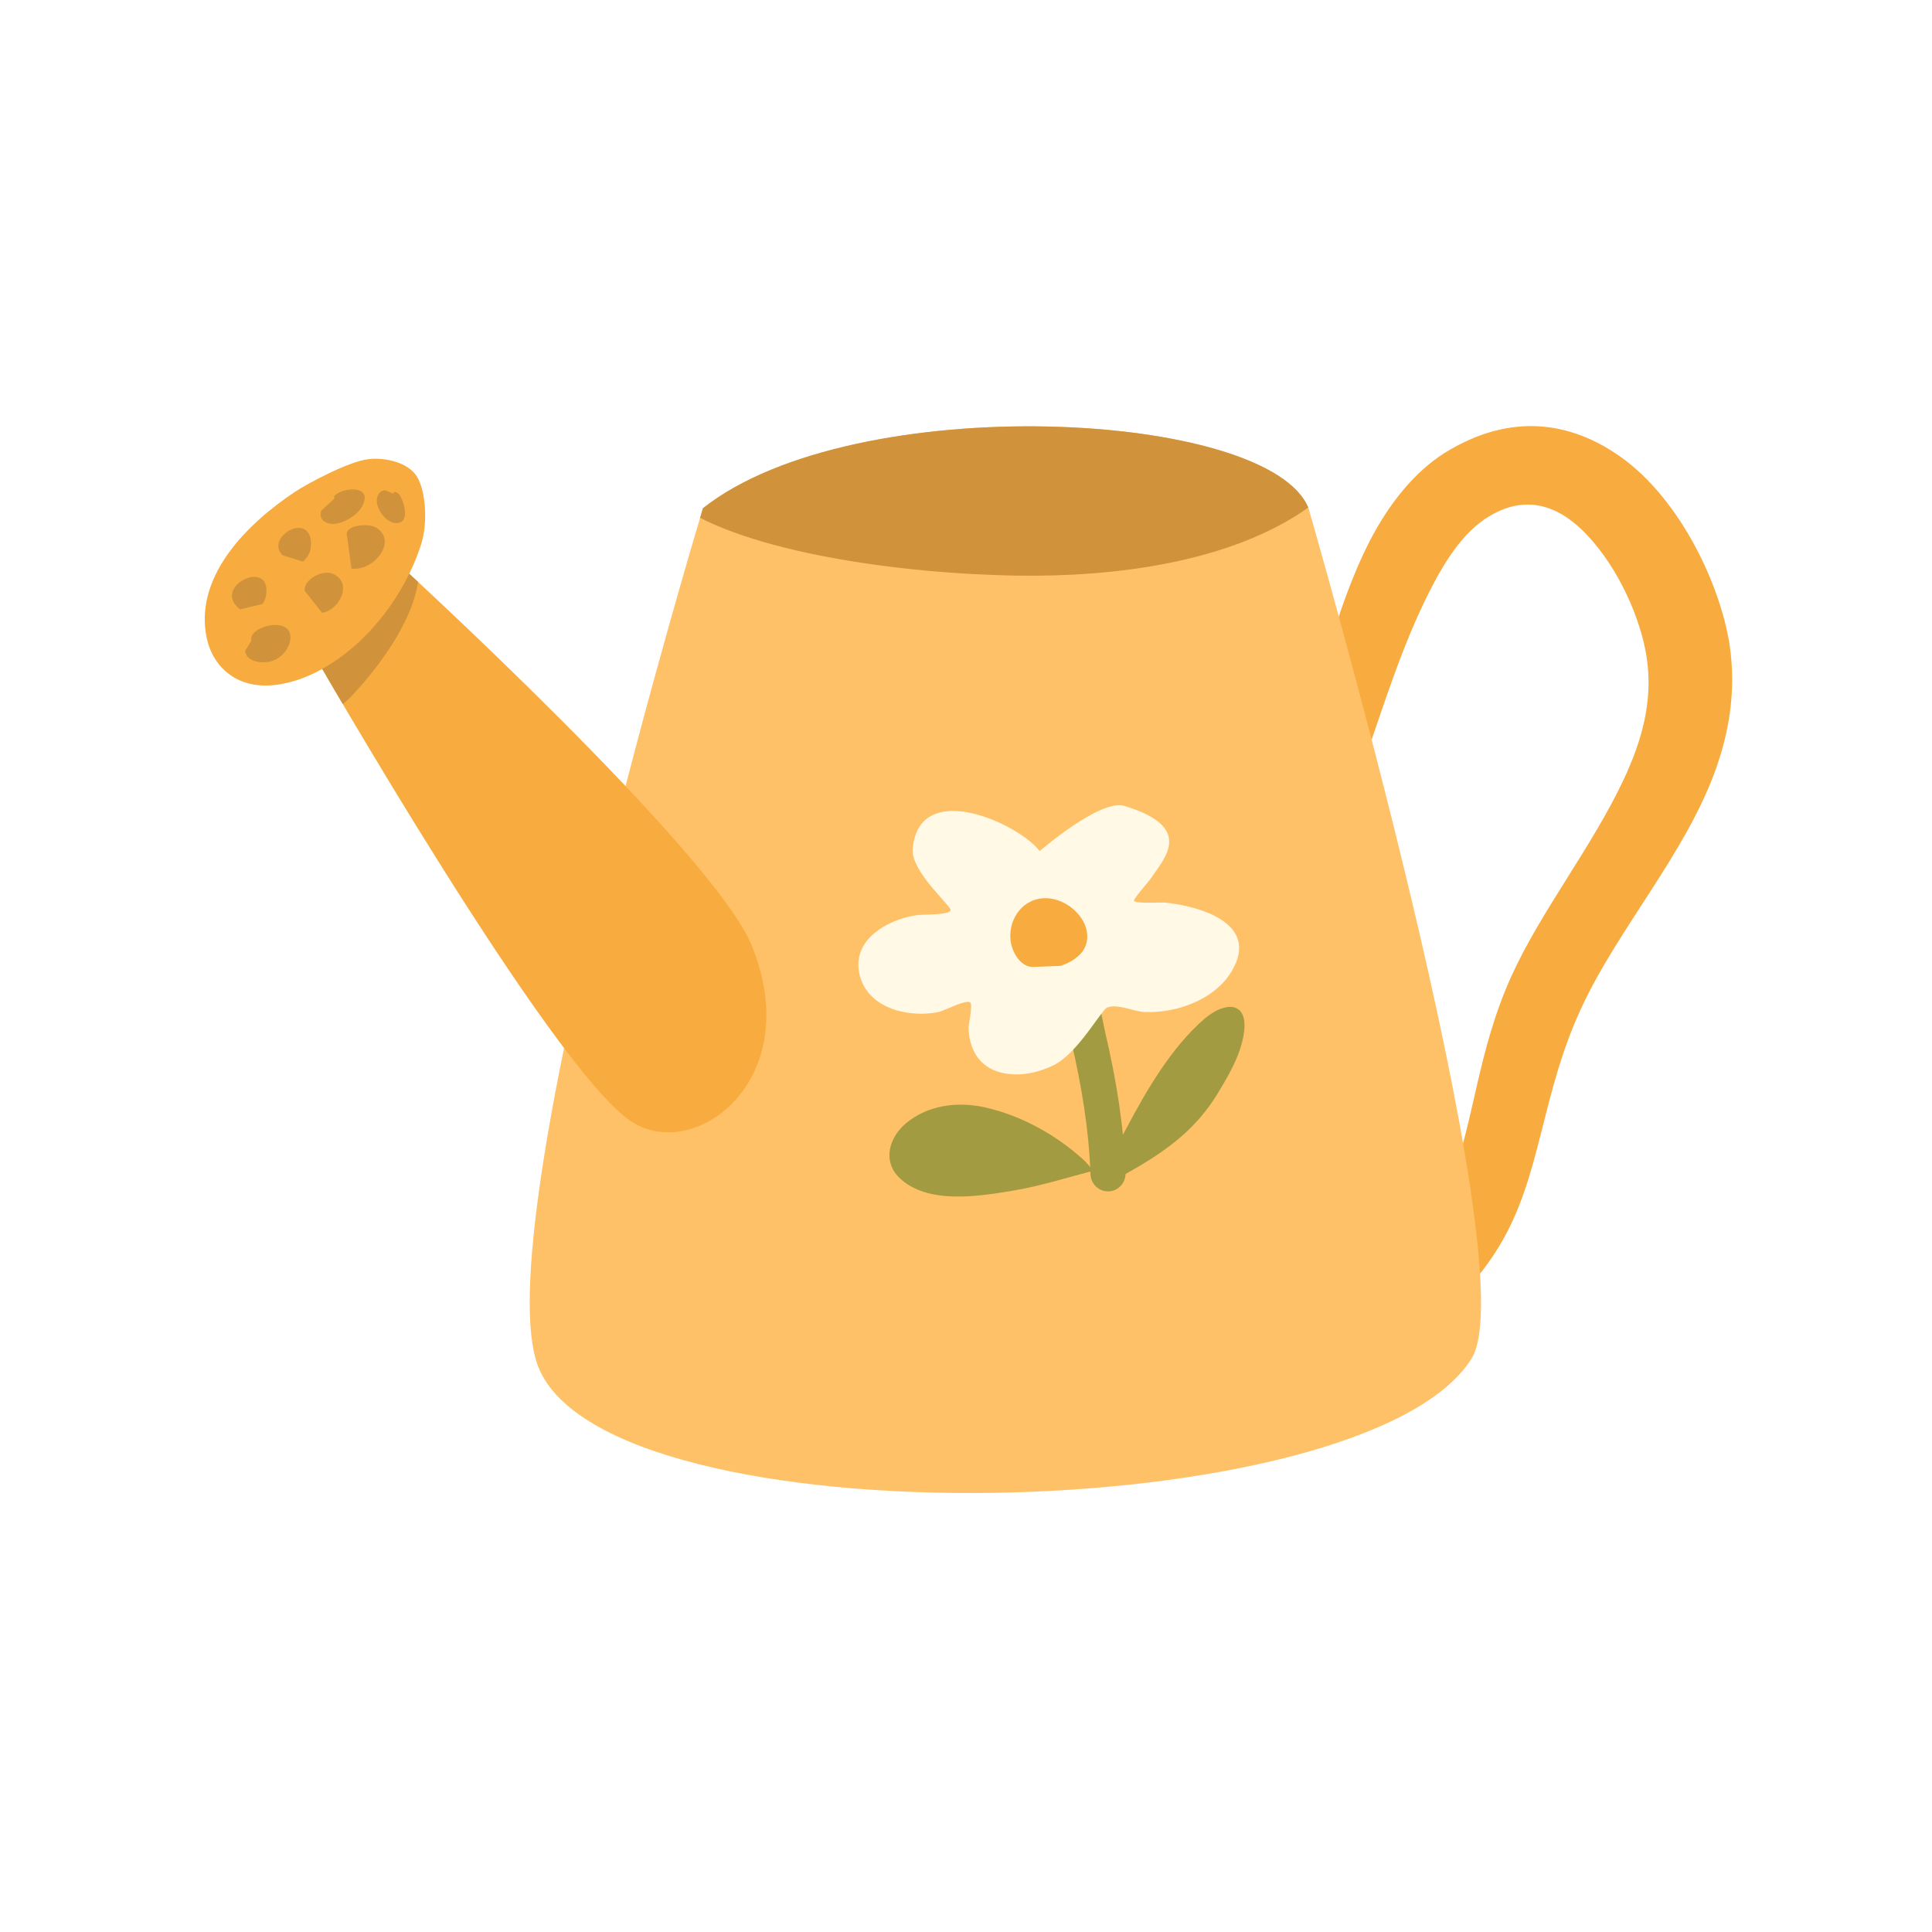
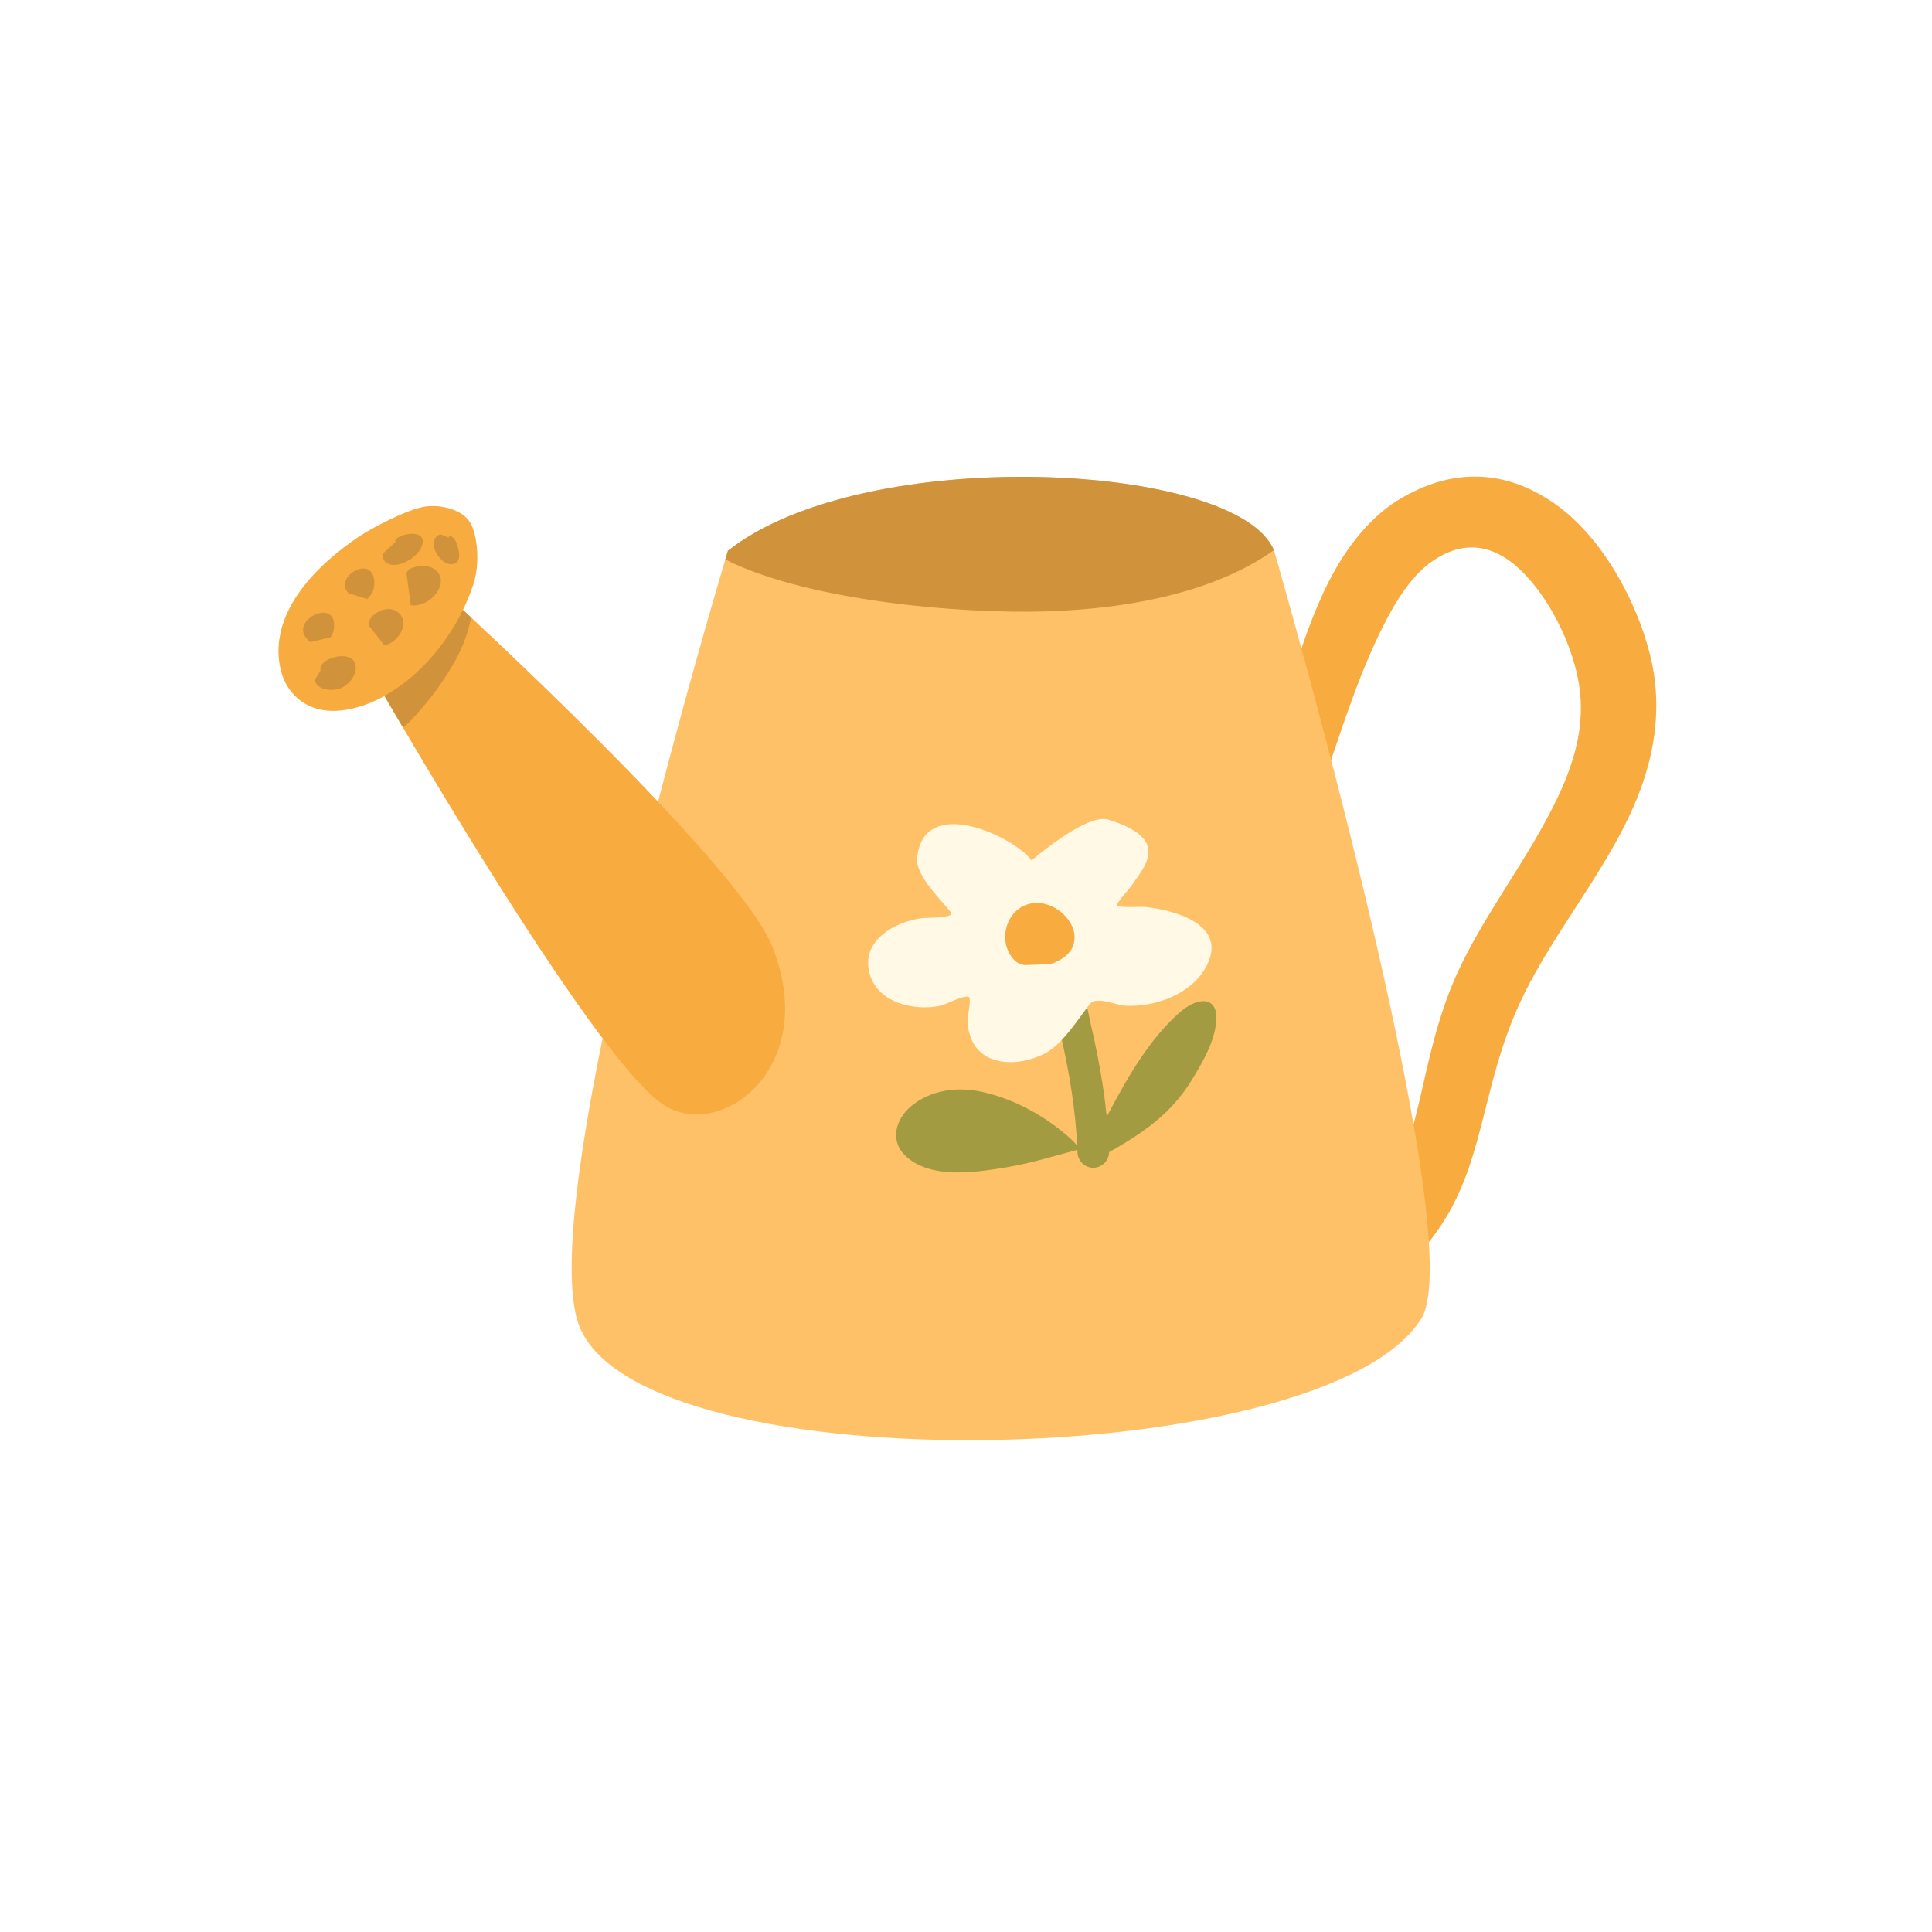
- <svg xmlns="http://www.w3.org/2000/svg" width="600" zoomAndPan="magnify" viewBox="0 0 450 450" height="600" preserveAspectRatio="xMidYMid meet" version="1.0">
+ <svg xmlns="http://www.w3.org/2000/svg" width="700" zoomAndPan="magnify" viewBox="0 0 525 525" height="700" preserveAspectRatio="xMidYMid meet" version="1.0">
  <defs>
-     <clipPath id="ab816c101f">
-       <path d="M 158 99.16 L 319 99.16 L 319 135 L 158 135 Z M 158 99.16 " clip-rule="nonzero" />
+     <clipPath id="0dd6db1ec4">
+       <path d="M 191 129.414 L 361 129.414 L 361 167 L 191 167 Z M 191 129.414 " clip-rule="nonzero" />
    </clipPath>
-     <clipPath id="c1bb70d034">
-       <path d="M 163.73 118.379 C 163.73 118.379 112.75 286.754 125.398 318.422 C 141.863 359.645 318.086 355.992 342.766 316.418 C 356.039 295.129 304.781 118.379 304.781 118.379 C 295.715 95.547 199.016 90.461 163.73 118.379 Z M 163.73 118.379 " clip-rule="evenodd" />
+     <clipPath id="9ac2e2da75">
+       <path d="M 197.797 149.668 C 197.797 149.668 144.148 327.082 157.461 360.449 C 174.785 403.883 360.242 400.039 386.215 358.336 C 400.18 335.906 346.238 149.668 346.238 149.668 C 336.699 125.609 234.934 120.25 197.797 149.668 Z M 197.797 149.668 " clip-rule="evenodd" />
    </clipPath>
-     <clipPath id="f6dbbed4c2">
-       <path d="M 72.23 130.648 L 98 130.648 L 98 167 L 72.23 167 Z M 72.23 130.648 " clip-rule="nonzero" />
+     <clipPath id="37dbcb29ec">
+       <path d="M 101.508 162.594 L 129 162.594 L 129 201 L 101.508 201 Z M 101.508 162.594 " clip-rule="nonzero" />
    </clipPath>
-     <clipPath id="461dc4e98a">
-       <path d="M 72.234 150.938 C 72.234 150.938 128.465 249.156 147.098 261.254 C 161.93 270.883 187.715 251.539 175.152 220.355 C 166.348 198.492 92.227 130.781 92.227 130.781 Z M 72.234 150.938 " clip-rule="evenodd" />
+     <clipPath id="76b2fab82a">
+       <path d="M 101.508 183.973 C 101.508 183.973 160.684 287.465 180.297 300.215 C 195.906 310.359 223.043 289.977 209.82 257.117 C 200.551 234.082 122.551 162.734 122.551 162.734 Z M 101.508 183.973 " clip-rule="evenodd" />
    </clipPath>
  </defs>
-   <path fill="#f8ab3e" d="M 316.633 180.398 C 320.516 170.008 325.215 153.629 331.996 139.68 C 336.043 131.352 340.66 123.859 346.996 120.176 C 356.152 114.703 363.844 118.441 369.637 124.586 C 377.172 132.574 382.184 144.312 383.512 152.945 C 385.125 163.156 382.41 172.602 378.125 181.695 C 370.691 197.469 358.848 212.289 351.957 227.535 C 343.949 245.34 343.414 261.582 337.496 276.297 C 334.195 284.5 328.949 292.16 318.727 299.258 C 315.098 301.73 314.34 306.434 317.031 309.762 C 319.723 313.09 324.852 313.785 328.477 311.316 C 338.262 304.793 344.598 297.785 349.098 290.414 C 359.227 273.82 358.746 254.934 368.668 234.039 C 377.121 216.152 392.352 198.926 399.352 179.953 C 402.805 170.59 404.379 160.836 402.898 150.492 C 400.824 136.449 391.414 116.273 377.426 106.379 C 366.027 98.316 351.973 95.852 336.41 105.539 C 329.465 109.961 323.539 117.246 318.965 126.168 C 310.73 142.23 306.258 163.531 302.367 176.352 C 301.148 179.961 303.355 183.801 307.293 184.918 C 311.23 186.035 315.414 184.012 316.633 180.398 Z M 316.633 180.398 " fill-opacity="1" fill-rule="evenodd" />
-   <path fill="#ffc168" d="M 163.73 118.379 C 163.73 118.379 112.75 286.754 125.398 318.422 C 141.863 359.645 318.086 355.992 342.766 316.418 C 356.039 295.129 304.781 118.379 304.781 118.379 C 295.715 95.547 199.02 90.461 163.73 118.379 Z M 163.73 118.379 " fill-opacity="1" fill-rule="evenodd" />
-   <g clip-path="url(#ab816c101f)">
-     <g clip-path="url(#c1bb70d034)">
-       <path fill="#d0923a" d="M 158.117 117.703 C 173.805 128.531 209.293 133.676 237.246 134.078 C 259.406 134.395 286.809 131.059 304.906 118.086 C 329.824 100.227 317.793 74.273 290.547 65.723 C 256.145 54.93 216.098 62.867 182.488 72.145 Z M 158.117 117.703 " fill-opacity="1" fill-rule="evenodd" />
+   <path fill="#f8ab3e" d="M 358.715 215.016 C 362.801 204.066 367.746 186.809 374.879 172.109 C 379.137 163.336 383.996 155.441 390.668 151.559 C 400.301 145.793 408.395 149.73 414.496 156.207 C 422.422 164.621 427.695 176.992 429.094 186.09 C 430.793 196.848 427.934 206.801 423.426 216.379 C 415.605 233.004 403.137 248.621 395.887 264.684 C 387.457 283.441 386.898 300.559 380.668 316.062 C 377.191 324.707 371.672 332.777 360.914 340.258 C 357.098 342.859 356.301 347.816 359.133 351.324 C 361.961 354.832 367.363 355.566 371.176 352.965 C 381.473 346.09 388.141 338.707 392.879 330.938 C 403.535 313.453 403.031 293.551 413.473 271.535 C 422.367 252.688 438.398 234.539 445.766 214.547 C 449.398 204.68 451.055 194.402 449.496 183.504 C 447.312 168.707 437.414 147.445 422.691 137.02 C 410.695 128.523 395.906 125.926 379.523 136.137 C 372.219 140.797 365.98 148.473 361.168 157.871 C 352.5 174.801 347.793 197.242 343.699 210.75 C 342.418 214.555 344.738 218.598 348.883 219.777 C 353.027 220.957 357.43 218.82 358.715 215.016 Z M 358.715 215.016 " fill-opacity="1" fill-rule="evenodd" />
+   <path fill="#ffc168" d="M 197.797 149.668 C 197.797 149.668 144.148 327.082 157.461 360.449 C 174.785 403.883 360.242 400.039 386.215 358.336 C 400.18 335.906 346.238 149.668 346.238 149.668 C 336.699 125.609 234.934 120.25 197.797 149.668 Z M 197.797 149.668 " fill-opacity="1" fill-rule="evenodd" />
+   <g clip-path="url(#0dd6db1ec4)">
+     <g clip-path="url(#9ac2e2da75)">
+       <path fill="#d0923a" d="M 191.891 148.953 C 208.398 160.363 245.75 165.785 275.168 166.207 C 298.484 166.543 327.324 163.023 346.371 149.355 C 372.594 130.539 359.934 103.191 331.258 94.184 C 295.055 82.809 252.91 91.176 217.539 100.949 Z M 191.891 148.953 " fill-opacity="1" fill-rule="evenodd" />
    </g>
  </g>
-   <path fill="#a29b41" d="M 247.148 234.574 C 247.848 234.996 248 236.02 248.281 236.969 C 248.855 238.898 249.145 240.984 249.488 242.438 C 251.879 252.664 253.621 262.984 253.996 273.5 C 254.078 275.789 255.973 277.578 258.223 277.496 C 260.48 277.414 262.242 275.488 262.16 273.199 C 261.766 262.137 259.957 251.277 257.438 240.516 C 256.977 238.555 256.551 235.586 255.613 233.105 C 254.676 230.621 253.23 228.586 251.312 227.43 C 249.371 226.262 246.863 226.914 245.715 228.887 C 244.566 230.859 245.207 233.406 247.148 234.574 Z M 247.148 234.574 " fill-opacity="1" fill-rule="evenodd" />
-   <path fill="#a29b41" d="M 257.703 274.5 C 257.703 270.637 260.668 266 262.383 262.754 C 267.086 253.871 272.902 243.852 280.582 237.27 C 285.18 233.328 290.629 233.066 289.781 240.254 C 289.176 245.398 286.188 250.488 283.555 254.797 C 281.105 258.812 278.039 262.324 274.441 265.32 C 269.148 269.727 263.211 272.93 257.195 276.145 Z M 257.703 274.5 " fill-opacity="1" fill-rule="evenodd" />
-   <path fill="#a29b41" d="M 256.535 274.648 C 254.949 273.289 253.797 271.422 252.23 270.008 C 245.84 264.234 237.688 259.746 229.312 257.906 C 222.984 256.52 216.047 257.379 210.93 261.711 C 207.129 264.93 205.504 270.402 209.41 274.258 C 215.891 280.648 227.992 278.652 235.941 277.324 C 242.965 276.156 249.695 273.883 256.598 272.207 Z M 256.535 274.648 " fill-opacity="1" fill-rule="evenodd" />
-   <path fill="#fff9e6" d="M 242.152 198.246 C 242.152 198.246 256.262 185.992 261.914 187.715 C 278.602 192.793 270.98 200.113 267.875 204.855 C 267.57 205.32 263.879 209.469 264.137 209.82 C 264.672 210.551 270.527 210.133 271.516 210.238 C 279.652 211.133 293.359 215.09 286.977 226.066 C 283.008 232.887 273.938 236.062 266.508 235.711 C 264.012 235.594 260.254 233.707 257.859 234.688 C 256.527 235.234 251.09 245.254 245.535 248.039 C 241.52 250.051 236.492 251.031 232.16 249.52 C 227.73 247.977 225.688 244 225.609 239.395 C 225.598 238.594 226.617 233.98 225.988 233.496 C 224.984 232.73 219.82 235.469 218.66 235.711 C 212.012 237.09 202.441 235.141 200.309 227.395 C 197.977 218.941 206.848 214.078 213.629 213.148 C 215.168 212.938 222.504 213.207 221.285 211.594 C 219.012 208.598 212.168 202.305 212.594 197.656 C 214.113 181.047 237.566 192.004 242.152 198.246 Z M 242.152 198.246 " fill-opacity="1" fill-rule="evenodd" />
-   <path fill="#f8ab3e" d="M 240.961 225.211 C 238 225.496 236.09 222.281 235.555 220.031 C 234.527 215.719 236.887 210.367 241.941 209.355 C 248.125 208.117 255.09 214.715 252.801 220.422 C 251.902 222.656 249.367 224.223 247.023 224.969 Z M 240.961 225.211 " fill-opacity="1" fill-rule="evenodd" />
-   <path fill="#f8ab3e" d="M 72.234 150.938 C 72.234 150.938 128.465 249.156 147.098 261.254 C 161.93 270.883 187.715 251.539 175.152 220.355 C 166.348 198.492 92.227 130.781 92.227 130.781 Z M 72.234 150.938 " fill-opacity="1" fill-rule="evenodd" />
-   <g clip-path="url(#f6dbbed4c2)">
-     <g clip-path="url(#461dc4e98a)">
-       <path fill="#d0923a" d="M 77.316 166.445 C 78.613 164.82 80.492 163.605 81.918 162.09 C 84.973 158.848 87.82 155.34 90.34 151.582 C 93.914 146.262 97.445 139.562 97.652 132.688 C 97.773 128.84 96.281 125.266 92.324 125.449 C 91.203 125.5 90.121 125.848 89.086 126.277 C 87.734 126.832 86.492 127.598 85.289 128.449 C 74.227 136.328 66.324 150.074 61.367 163.238 Z M 77.316 166.445 " fill-opacity="1" fill-rule="evenodd" />
+   <path fill="#a29b41" d="M 285.59 272.102 C 286.324 272.543 286.48 273.621 286.781 274.625 C 287.383 276.656 287.688 278.852 288.051 280.387 C 290.566 291.16 292.402 302.035 292.793 313.113 C 292.879 315.527 294.871 317.414 297.242 317.328 C 299.617 317.238 301.473 315.211 301.387 312.801 C 300.973 301.145 299.066 289.699 296.414 278.363 C 295.934 276.293 295.48 273.168 294.496 270.551 C 293.512 267.934 291.988 265.789 289.969 264.574 C 287.926 263.34 285.285 264.031 284.078 266.109 C 282.871 268.188 283.547 270.871 285.59 272.102 Z M 285.59 272.102 " fill-opacity="1" fill-rule="evenodd" />
+   <path fill="#a29b41" d="M 296.695 314.172 C 296.695 310.098 299.816 305.211 301.621 301.793 C 306.57 292.434 312.691 281.879 320.773 274.938 C 325.609 270.785 331.348 270.512 330.453 278.082 C 329.816 283.504 326.672 288.867 323.902 293.41 C 321.324 297.641 318.094 301.34 314.309 304.496 C 308.738 309.137 302.492 312.516 296.164 315.906 Z M 296.695 314.172 " fill-opacity="1" fill-rule="evenodd" />
+   <path fill="#a29b41" d="M 295.469 314.324 C 293.797 312.895 292.586 310.926 290.934 309.434 C 284.211 303.355 275.629 298.625 266.82 296.688 C 260.156 295.223 252.855 296.129 247.473 300.691 C 243.469 304.086 241.762 309.852 245.871 313.914 C 252.691 320.648 265.43 318.543 273.793 317.148 C 281.188 315.914 288.27 313.52 295.531 311.754 Z M 295.469 314.324 " fill-opacity="1" fill-rule="evenodd" />
+   <path fill="#fff9e6" d="M 280.328 233.82 C 280.328 233.82 295.176 220.91 301.129 222.723 C 318.691 228.074 310.668 235.789 307.398 240.785 C 307.078 241.277 303.195 245.645 303.469 246.02 C 304.031 246.785 310.191 246.344 311.23 246.457 C 319.797 247.398 334.223 251.57 327.5 263.137 C 323.324 270.32 313.781 273.668 305.961 273.301 C 303.336 273.176 299.379 271.184 296.859 272.219 C 295.461 272.797 289.734 283.352 283.891 286.289 C 279.664 288.41 274.375 289.441 269.812 287.848 C 265.152 286.223 263 282.031 262.918 277.176 C 262.906 276.336 263.984 271.477 263.32 270.965 C 262.262 270.156 256.828 273.043 255.605 273.301 C 248.609 274.75 238.539 272.695 236.293 264.535 C 233.84 255.629 243.176 250.504 250.312 249.523 C 251.93 249.301 259.652 249.586 258.367 247.887 C 255.977 244.727 248.777 238.098 249.223 233.199 C 250.824 215.699 275.504 227.242 280.328 233.82 Z M 280.328 233.82 " fill-opacity="1" fill-rule="evenodd" />
+   <path fill="#f8ab3e" d="M 279.074 262.234 C 275.957 262.535 273.949 259.145 273.387 256.777 C 272.305 252.234 274.785 246.594 280.109 245.527 C 286.613 244.219 293.945 251.176 291.535 257.188 C 290.594 259.543 287.922 261.191 285.457 261.977 Z M 279.074 262.234 " fill-opacity="1" fill-rule="evenodd" />
+   <path fill="#f8ab3e" d="M 101.508 183.973 C 101.508 183.973 160.684 287.465 180.297 300.215 C 195.906 310.359 223.043 289.977 209.82 257.117 C 200.551 234.082 122.551 162.734 122.551 162.734 Z M 101.508 183.973 " fill-opacity="1" fill-rule="evenodd" />
+   <g clip-path="url(#37dbcb29ec)">
+     <g clip-path="url(#76b2fab82a)">
+       <path fill="#d0923a" d="M 106.859 200.312 C 108.223 198.602 110.199 197.32 111.699 195.723 C 114.914 192.309 117.91 188.609 120.566 184.652 C 124.324 179.047 128.043 171.984 128.262 164.742 C 128.387 160.688 126.816 156.922 122.652 157.117 C 121.469 157.172 120.332 157.535 119.242 157.984 C 117.824 158.574 116.516 159.379 115.25 160.277 C 103.609 168.578 95.289 183.062 90.074 196.934 Z M 106.859 200.312 " fill-opacity="1" fill-rule="evenodd" />
    </g>
  </g>
-   <path fill="#f8ab3e" d="M 85.758 106.953 C 81.02 107.543 71.398 112.762 68.703 114.559 C 57.535 122 45.875 133.738 47.93 147.414 C 48.457 150.918 49.93 154.168 52.812 156.586 C 59.145 161.895 68.492 159.48 75.008 155.84 C 86.066 149.656 94.363 138.23 98.031 126.973 C 99.719 121.797 99.164 114.348 97.117 111.012 C 95.125 107.762 89.781 106.449 85.758 106.953 Z M 85.758 106.953 " fill-opacity="1" fill-rule="evenodd" />
-   <path fill="#d0923a" d="M 58.566 149.254 C 57.648 146.035 67.258 143.434 67.629 148.145 C 67.828 150.75 65.484 153.598 62.668 154.141 C 60.559 154.547 57.414 154.016 57.082 151.629 Z M 58.566 149.254 " fill-opacity="1" fill-rule="evenodd" />
-   <path fill="#d0923a" d="M 70.973 137.613 C 70.668 134.965 75.176 132.543 77.641 133.695 C 82.234 135.844 79.078 142.078 75.02 142.73 Z M 70.973 137.613 " fill-opacity="1" fill-rule="evenodd" />
-   <path fill="#d0923a" d="M 55.93 141.922 C 49.195 136.84 62.605 130.043 62.043 138.023 C 61.977 138.977 61.715 139.879 61.148 140.684 Z M 55.93 141.922 " fill-opacity="1" fill-rule="evenodd" />
-   <path fill="#d0923a" d="M 65.801 129.332 C 61.801 125.305 71.418 119.422 72.375 125.738 C 72.492 126.508 72.445 127.34 72.277 128.102 C 72.039 129.18 71.395 130.023 70.586 130.812 Z M 65.801 129.332 " fill-opacity="1" fill-rule="evenodd" />
-   <path fill="#d0923a" d="M 80.844 124.934 C 79.98 122.168 85.891 121.902 87.477 122.82 C 92.855 125.926 86.992 133.172 81.859 132.43 Z M 80.844 124.934 " fill-opacity="1" fill-rule="evenodd" />
-   <path fill="#d0923a" d="M 77.961 116.055 C 77.336 115.496 78.852 114.805 79.23 114.621 C 81 113.758 85.344 113.395 84.914 116.312 C 84.512 119.059 81.402 121.258 78.637 121.902 C 76.43 122.418 74.039 121.277 74.828 118.941 Z M 77.961 116.055 " fill-opacity="1" fill-rule="evenodd" />
-   <path fill="#d0923a" d="M 91.785 115.051 C 91.203 114.23 92.605 114.617 93.051 115.25 C 93.992 116.578 95.562 121.41 92.723 121.805 C 90.168 122.156 88.027 118.992 87.777 117.051 C 87.633 115.91 88.227 114.113 89.781 114.223 Z M 91.785 115.051 " fill-opacity="1" fill-rule="evenodd" />
+   <path fill="#f8ab3e" d="M 115.738 137.625 C 110.758 138.25 100.629 143.746 97.793 145.641 C 86.043 153.484 73.77 165.852 75.934 180.258 C 76.484 183.949 78.035 187.375 81.07 189.926 C 87.734 195.52 97.57 192.973 104.426 189.137 C 116.066 182.621 124.797 170.582 128.656 158.719 C 130.434 153.27 129.852 145.418 127.695 141.902 C 125.598 138.48 119.977 137.098 115.738 137.625 Z M 115.738 137.625 " fill-opacity="1" fill-rule="evenodd" />
+   <path fill="#d0923a" d="M 87.125 182.199 C 86.16 178.805 96.273 176.062 96.66 181.027 C 96.875 183.773 94.406 186.777 91.441 187.348 C 89.223 187.777 85.914 187.215 85.562 184.703 Z M 87.125 182.199 " fill-opacity="1" fill-rule="evenodd" />
+   <path fill="#d0923a" d="M 100.184 169.93 C 99.863 167.141 104.605 164.59 107.199 165.805 C 112.031 168.07 108.711 174.637 104.441 175.324 Z M 100.184 169.93 " fill-opacity="1" fill-rule="evenodd" />
+   <path fill="#d0923a" d="M 84.352 174.473 C 77.262 169.117 91.375 161.953 90.785 170.363 C 90.711 171.367 90.441 172.32 89.844 173.164 Z M 84.352 174.473 " fill-opacity="1" fill-rule="evenodd" />
+   <path fill="#d0923a" d="M 94.742 161.207 C 90.531 156.961 100.648 150.762 101.656 157.418 C 101.781 158.23 101.73 159.109 101.555 159.91 C 101.305 161.047 100.625 161.938 99.773 162.766 Z M 94.742 161.207 " fill-opacity="1" fill-rule="evenodd" />
+   <path fill="#d0923a" d="M 110.57 156.574 C 109.664 153.656 115.879 153.379 117.551 154.344 C 123.211 157.617 117.039 165.254 111.637 164.473 Z M 110.57 156.574 " fill-opacity="1" fill-rule="evenodd" />
+   <path fill="#d0923a" d="M 107.539 147.215 C 106.879 146.629 108.473 145.898 108.875 145.703 C 110.734 144.797 115.305 144.414 114.855 147.488 C 114.43 150.379 111.156 152.699 108.246 153.379 C 105.922 153.918 103.41 152.719 104.238 150.258 Z M 107.539 147.215 " fill-opacity="1" fill-rule="evenodd" />
+   <path fill="#d0923a" d="M 122.086 146.16 C 121.473 145.293 122.949 145.703 123.418 146.367 C 124.406 147.766 126.059 152.859 123.074 153.273 C 120.383 153.648 118.129 150.312 117.867 148.266 C 117.715 147.062 118.34 145.172 119.977 145.285 Z M 122.086 146.16 " fill-opacity="1" fill-rule="evenodd" />
</svg>
